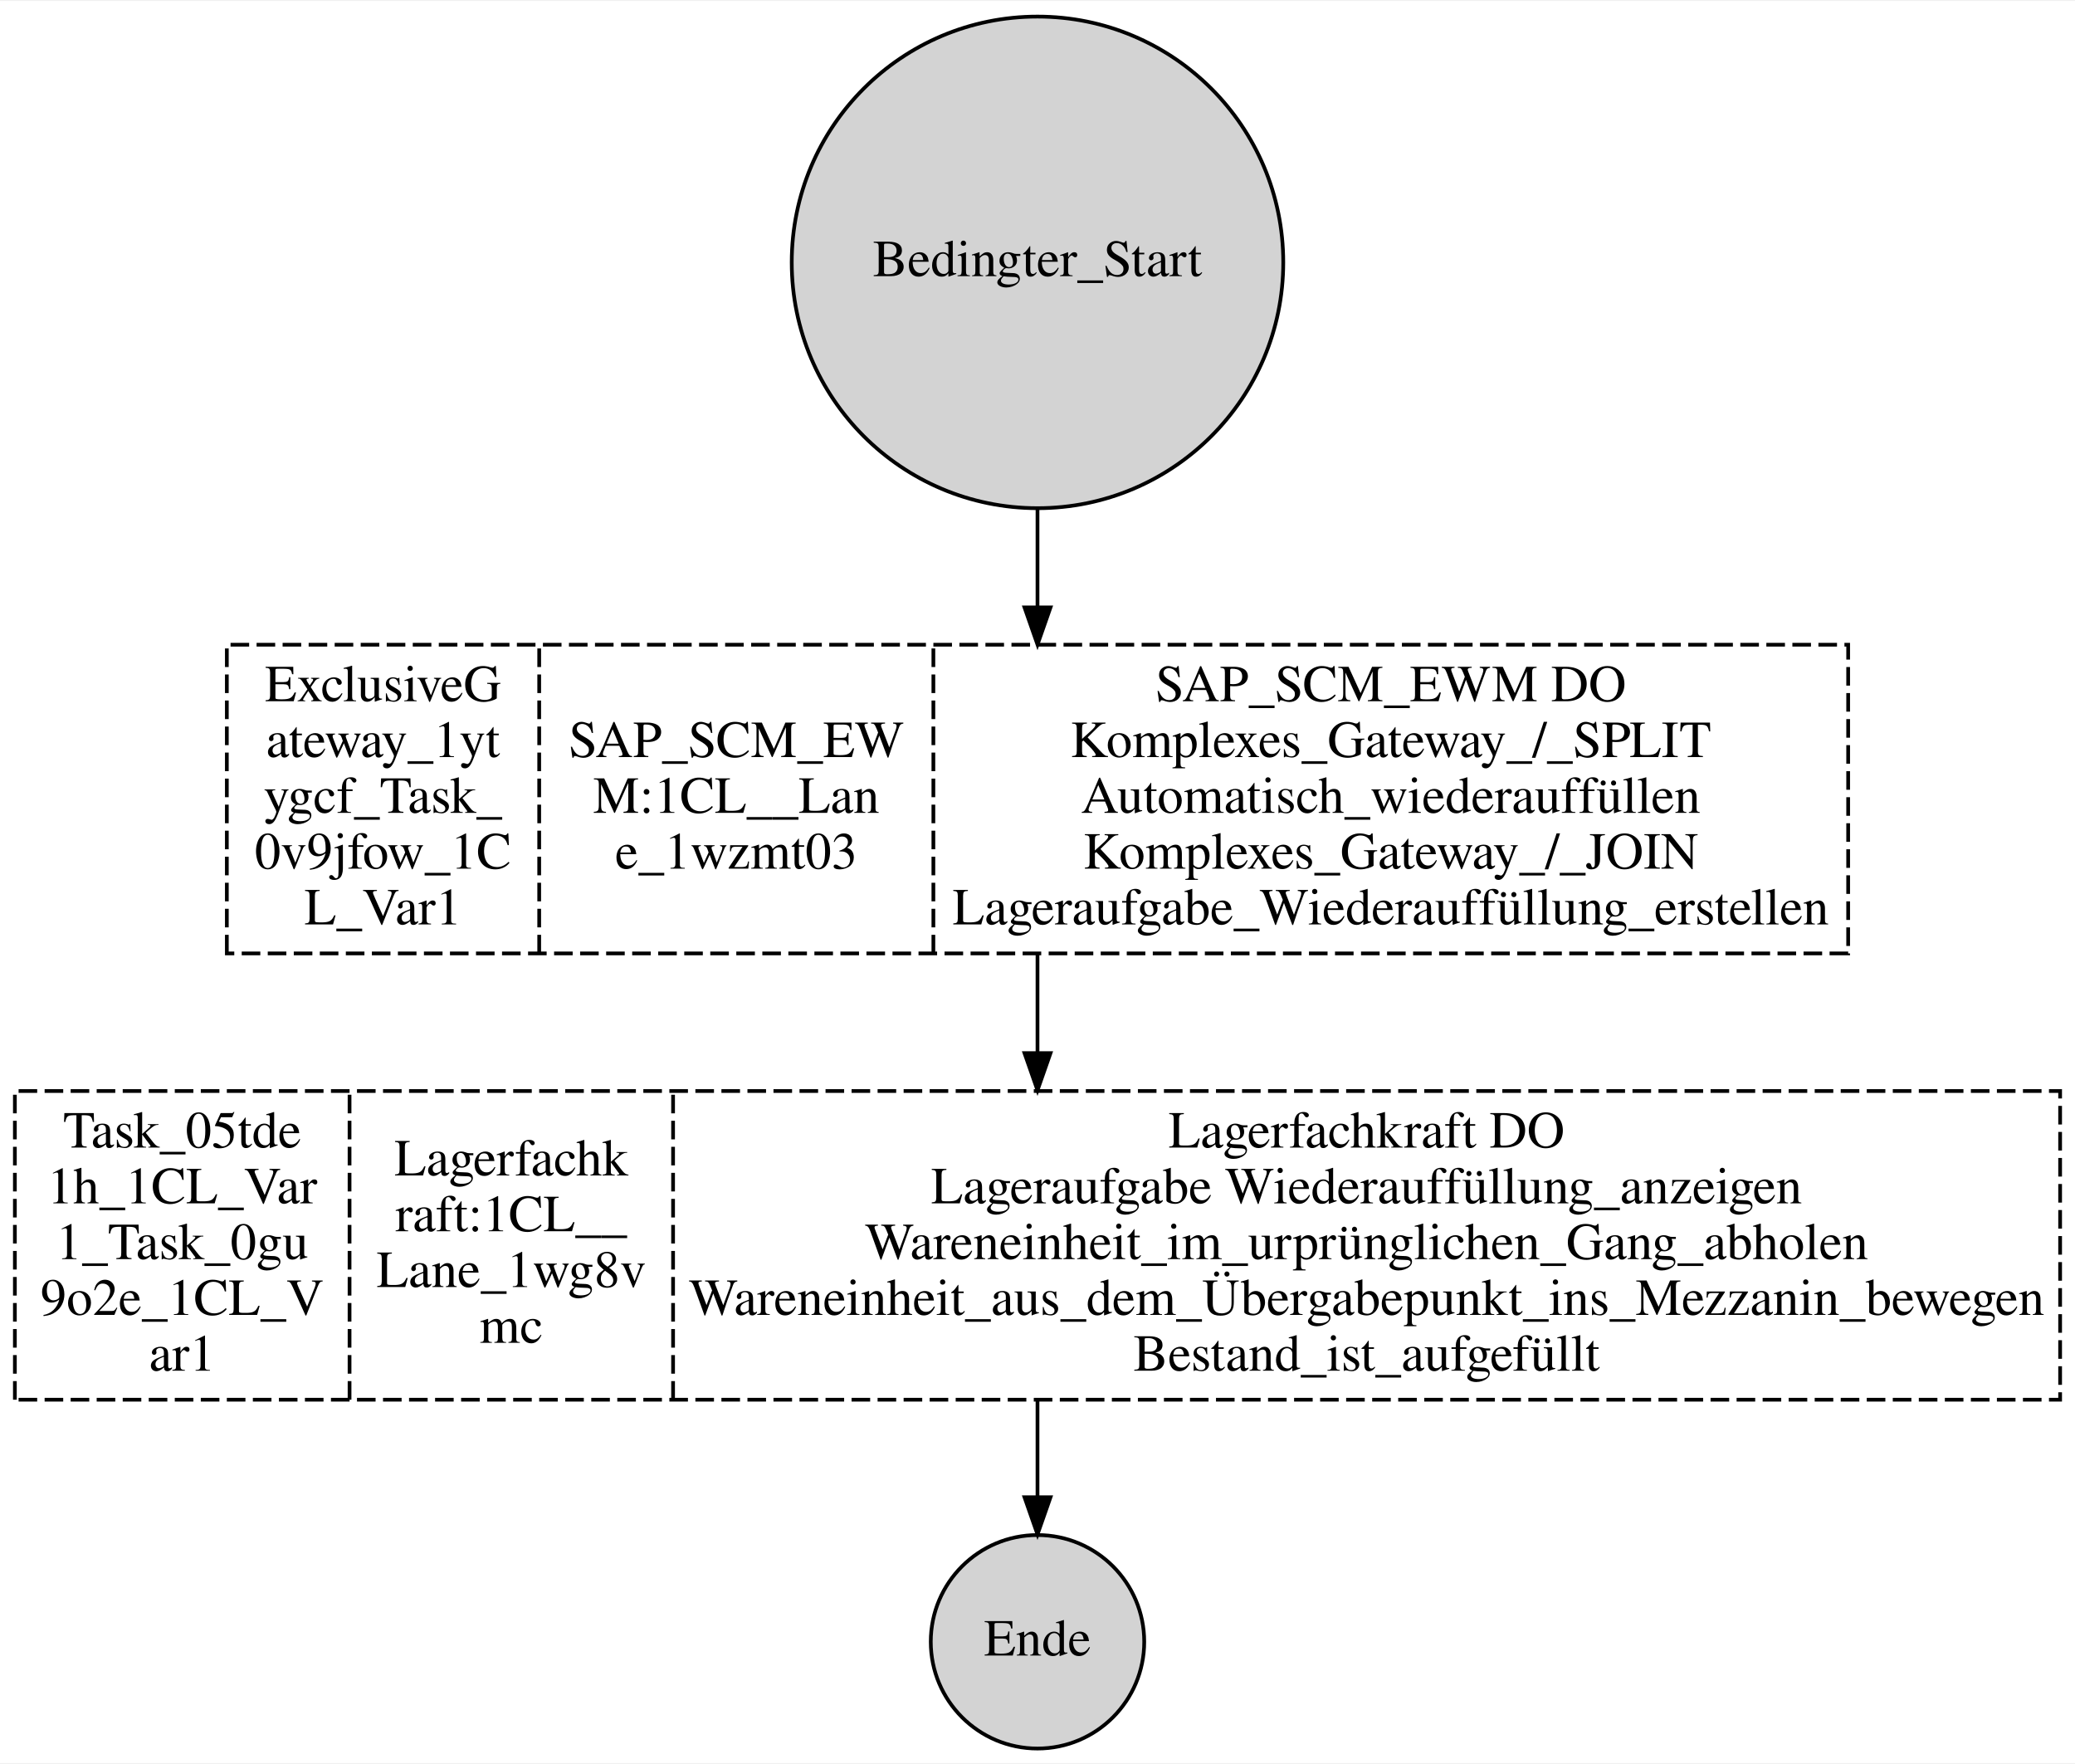
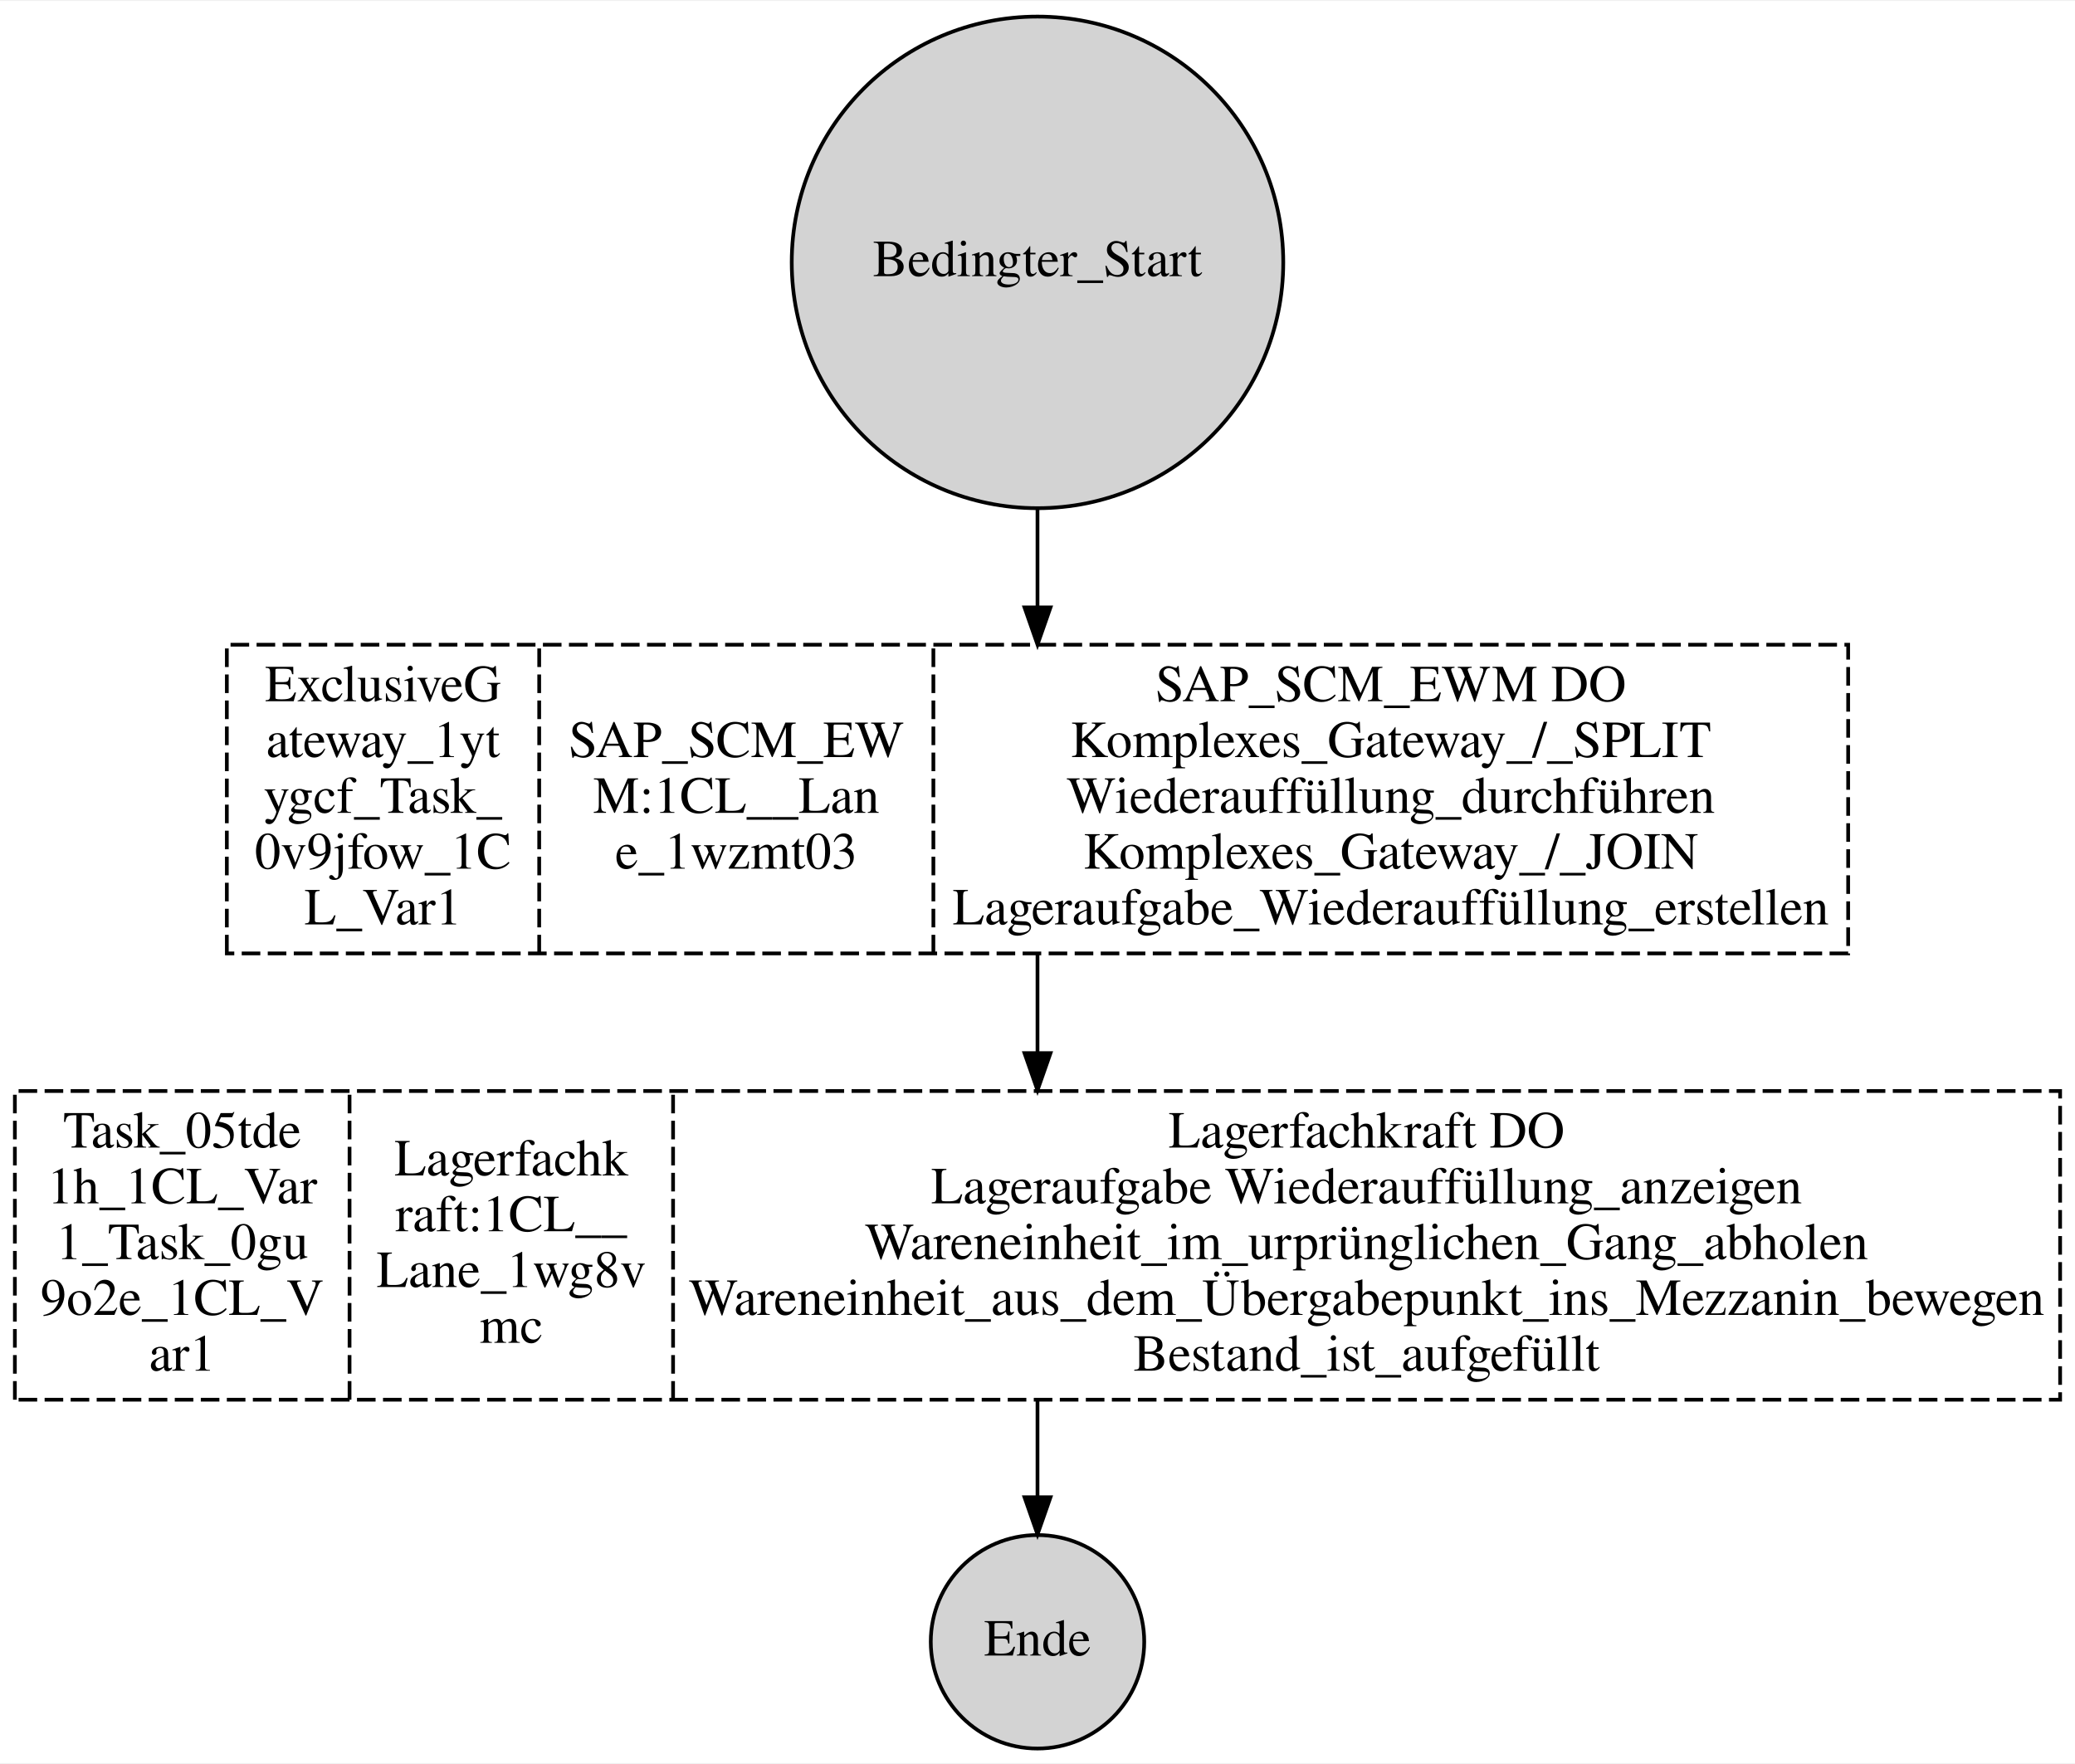
<svg xmlns="http://www.w3.org/2000/svg" width="600px" height="510px" viewBox="0.00 0.00 558.00 473.78">
  <g id="graph0" class="graph" transform="scale(1.0 1.0) rotate(0) translate(4 469.78)">
    <polygon fill="white" stroke="transparent" points="-4,4 -4,-469.78 554,-469.78 554,4 -4,4" />
    <g id="node1" class="node">
      <polygon fill="none" stroke="black" stroke-dasharray="5,2" points="0,-93.69 0,-176.69 550,-176.69 550,-93.69 0,-93.69" />
      <text text-anchor="middle" x="45" y="-161.49" font-family="Times,serif" font-size="14.00">Task_05tde</text>
      <text text-anchor="middle" x="45" y="-146.49" font-family="Times,serif" font-size="14.00">1h_1CL_Var</text>
      <text text-anchor="middle" x="45" y="-131.49" font-family="Times,serif" font-size="14.00">1_Task_0gu</text>
      <text text-anchor="middle" x="45" y="-116.49" font-family="Times,serif" font-size="14.00">9o2e_1CL_V</text>
      <text text-anchor="middle" x="45" y="-101.49" font-family="Times,serif" font-size="14.00">ar1</text>
      <polyline fill="none" stroke="black" stroke-dasharray="5,2" points="90,-93.69 90,-176.69 " />
      <text text-anchor="middle" x="133.5" y="-153.99" font-family="Times,serif" font-size="14.00">Lagerfachk</text>
      <text text-anchor="middle" x="133.5" y="-138.99" font-family="Times,serif" font-size="14.00">raft:1CL__</text>
      <text text-anchor="middle" x="133.5" y="-123.99" font-family="Times,serif" font-size="14.00">Lane_1wg8v</text>
      <text text-anchor="middle" x="133.5" y="-108.99" font-family="Times,serif" font-size="14.00">mc</text>
      <polyline fill="none" stroke="black" stroke-dasharray="5,2" points="177,-93.69 177,-176.69 " />
      <text text-anchor="middle" x="363.5" y="-161.49" font-family="Times,serif" font-size="14.00">Lagerfachkraft DO</text>
      <text text-anchor="middle" x="363.5" y="-146.49" font-family="Times,serif" font-size="14.00"> Lageraufgabe Wiederauffüllung_anzeigen</text>
      <text text-anchor="middle" x="363.5" y="-131.49" font-family="Times,serif" font-size="14.00">Wareneinheit_im_urprünglichen_Gang_abholen</text>
      <text text-anchor="middle" x="363.5" y="-116.49" font-family="Times,serif" font-size="14.00">Wareneinheit_aus_dem_Übergabepunkt_ins_Mezzanin_bewegen</text>
      <text text-anchor="middle" x="363.5" y="-101.49" font-family="Times,serif" font-size="14.00">Bestand_ist_aufgefüllt</text>
    </g>
    <g id="node2" class="node">
      <ellipse fill="lightgrey" stroke="black" cx="275" cy="-28.6" rx="28.7" ry="28.7" />
      <text text-anchor="middle" x="275" y="-24.9" font-family="Times,serif" font-size="14.00">Ende</text>
    </g>
    <g id="edge1" class="edge">
      <path fill="none" stroke="black" d="M275,-93.46C275,-84.99 275,-76.09 275,-67.72" />
      <polygon fill="black" stroke="black" points="278.5,-67.47 275,-57.47 271.5,-67.47 278.5,-67.47" />
    </g>
    <g id="node3" class="node">
      <polygon fill="none" stroke="black" stroke-dasharray="5,2" points="57,-213.69 57,-296.69 493,-296.69 493,-213.69 57,-213.69" />
      <text text-anchor="middle" x="99" y="-281.49" font-family="Times,serif" font-size="14.00">ExclusiveG</text>
      <text text-anchor="middle" x="99" y="-266.49" font-family="Times,serif" font-size="14.00">ateway_1yt</text>
      <text text-anchor="middle" x="99" y="-251.49" font-family="Times,serif" font-size="14.00">ygcf_Task_</text>
      <text text-anchor="middle" x="99" y="-236.49" font-family="Times,serif" font-size="14.00">0v9jfow_1C</text>
      <text text-anchor="middle" x="99" y="-221.49" font-family="Times,serif" font-size="14.00">L_Var1</text>
      <polyline fill="none" stroke="black" stroke-dasharray="5,2" points="141,-213.69 141,-296.69 " />
      <text text-anchor="middle" x="194" y="-266.49" font-family="Times,serif" font-size="14.00">SAP_SCM_EW</text>
      <text text-anchor="middle" x="194" y="-251.49" font-family="Times,serif" font-size="14.00">M:1CL__Lan</text>
      <text text-anchor="middle" x="194" y="-236.49" font-family="Times,serif" font-size="14.00">e_1wzmt03</text>
      <polyline fill="none" stroke="black" stroke-dasharray="5,2" points="247,-213.69 247,-296.69 " />
      <text text-anchor="middle" x="370" y="-281.49" font-family="Times,serif" font-size="14.00">SAP_SCM_EWM DO</text>
      <text text-anchor="middle" x="370" y="-266.49" font-family="Times,serif" font-size="14.00"> Komplexes_Gateway_/_SPLIT</text>
-       <text text-anchor="middle" x="370" y="-251.49" font-family="Times,serif" font-size="14.00">Automatisch_wiederauffüllen</text>
+       <text text-anchor="middle" x="370" y="-251.49" font-family="Times,serif" font-size="14.00">Wiederauffüllung_durchführen</text>
      <text text-anchor="middle" x="370" y="-236.49" font-family="Times,serif" font-size="14.00">Komplexes_Gateway_/_JOIN</text>
      <text text-anchor="middle" x="370" y="-221.49" font-family="Times,serif" font-size="14.00">Lageraufgabe_Wiederauffüllung_erstellen</text>
    </g>
    <g id="edge2" class="edge">
      <path fill="none" stroke="black" d="M275,-213.59C275,-205.06 275,-195.96 275,-187.11" />
      <polygon fill="black" stroke="black" points="278.5,-186.88 275,-176.88 271.5,-186.88 278.5,-186.88" />
    </g>
    <g id="node4" class="node">
      <ellipse fill="lightgrey" stroke="black" cx="275" cy="-399.49" rx="66.09" ry="66.09" />
      <text text-anchor="middle" x="275" y="-395.79" font-family="Times,serif" font-size="14.00">Bedingter_Start</text>
    </g>
    <g id="edge3" class="edge">
      <path fill="none" stroke="black" d="M275,-333.17C275,-324.34 275,-315.39 275,-306.87" />
      <polygon fill="black" stroke="black" points="278.5,-306.72 275,-296.72 271.5,-306.72 278.5,-306.72" />
    </g>
  </g>
</svg>
